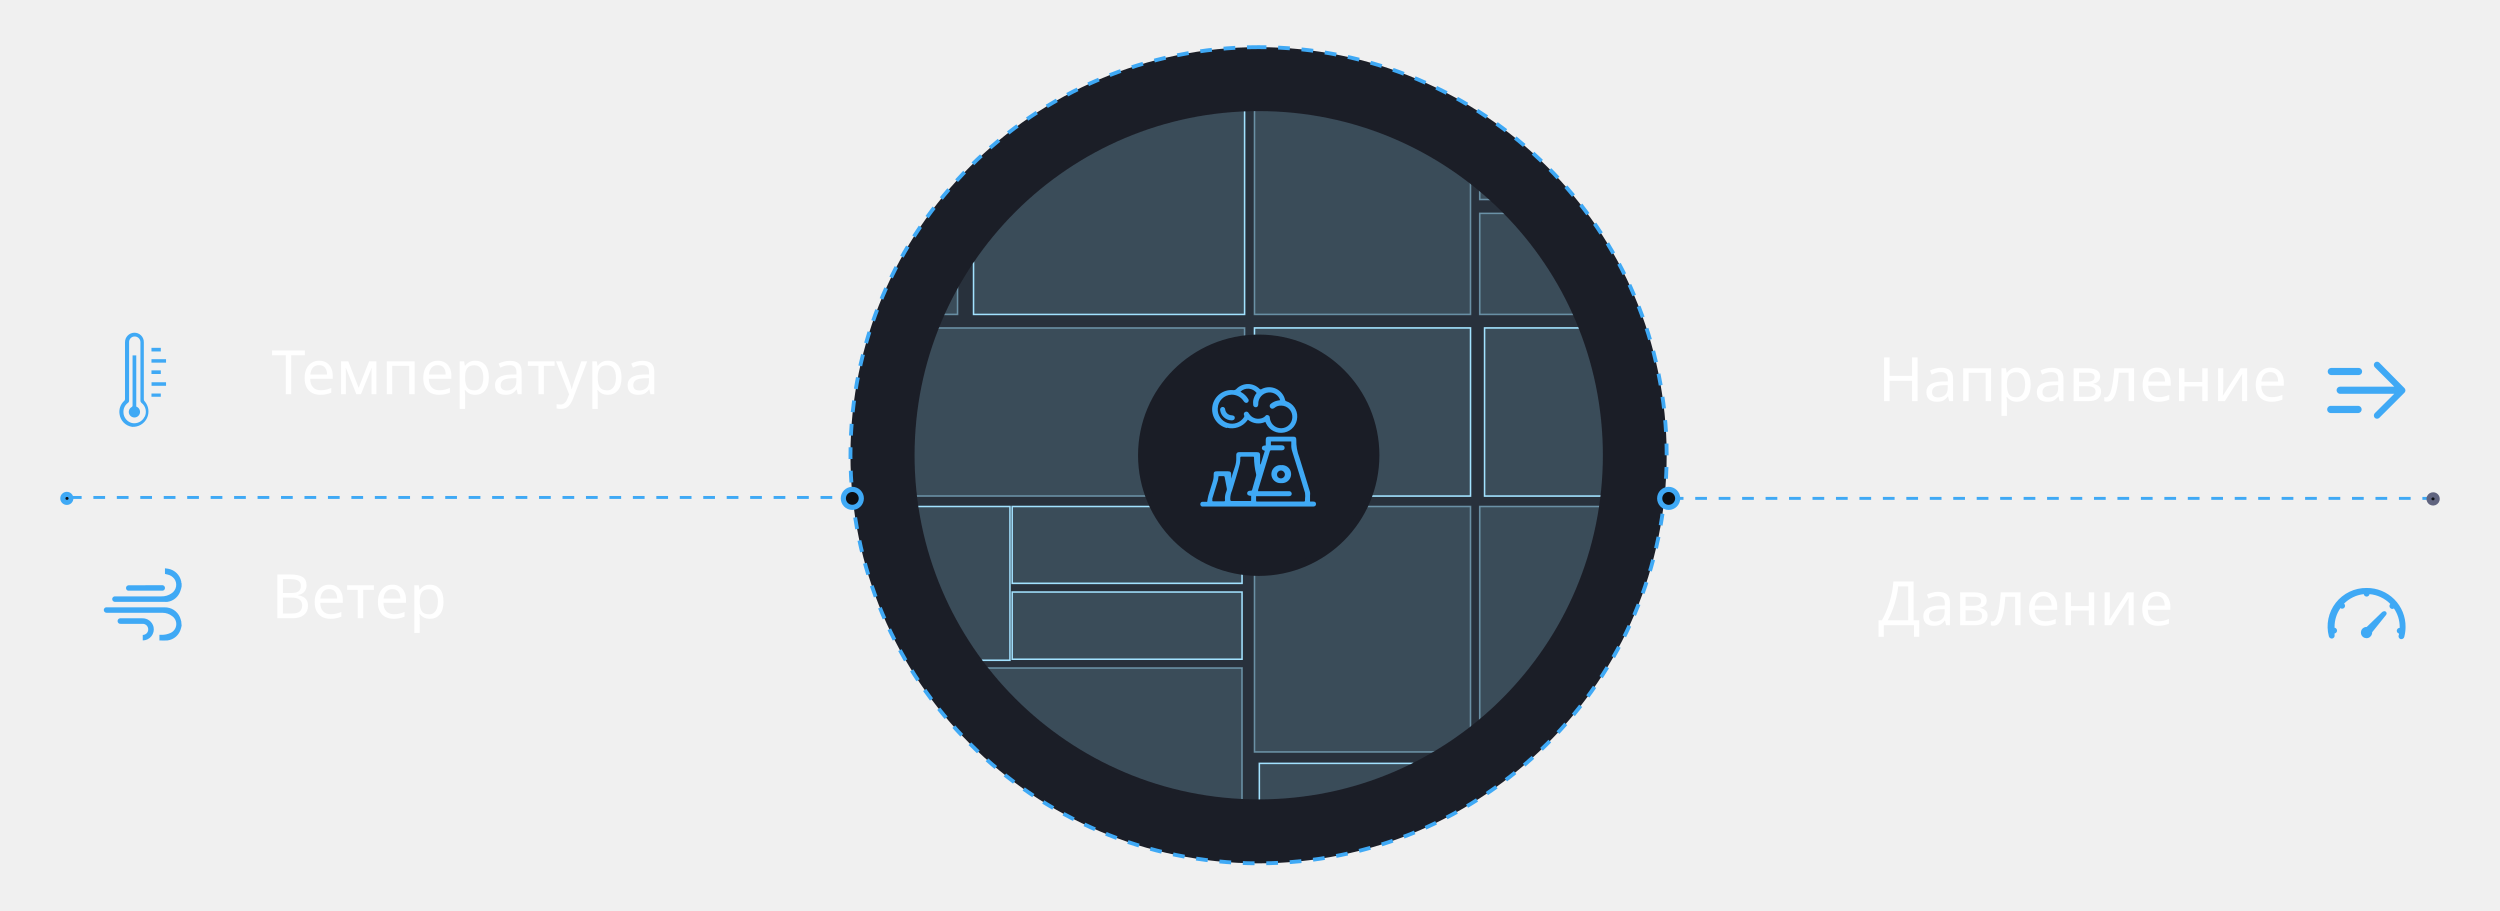
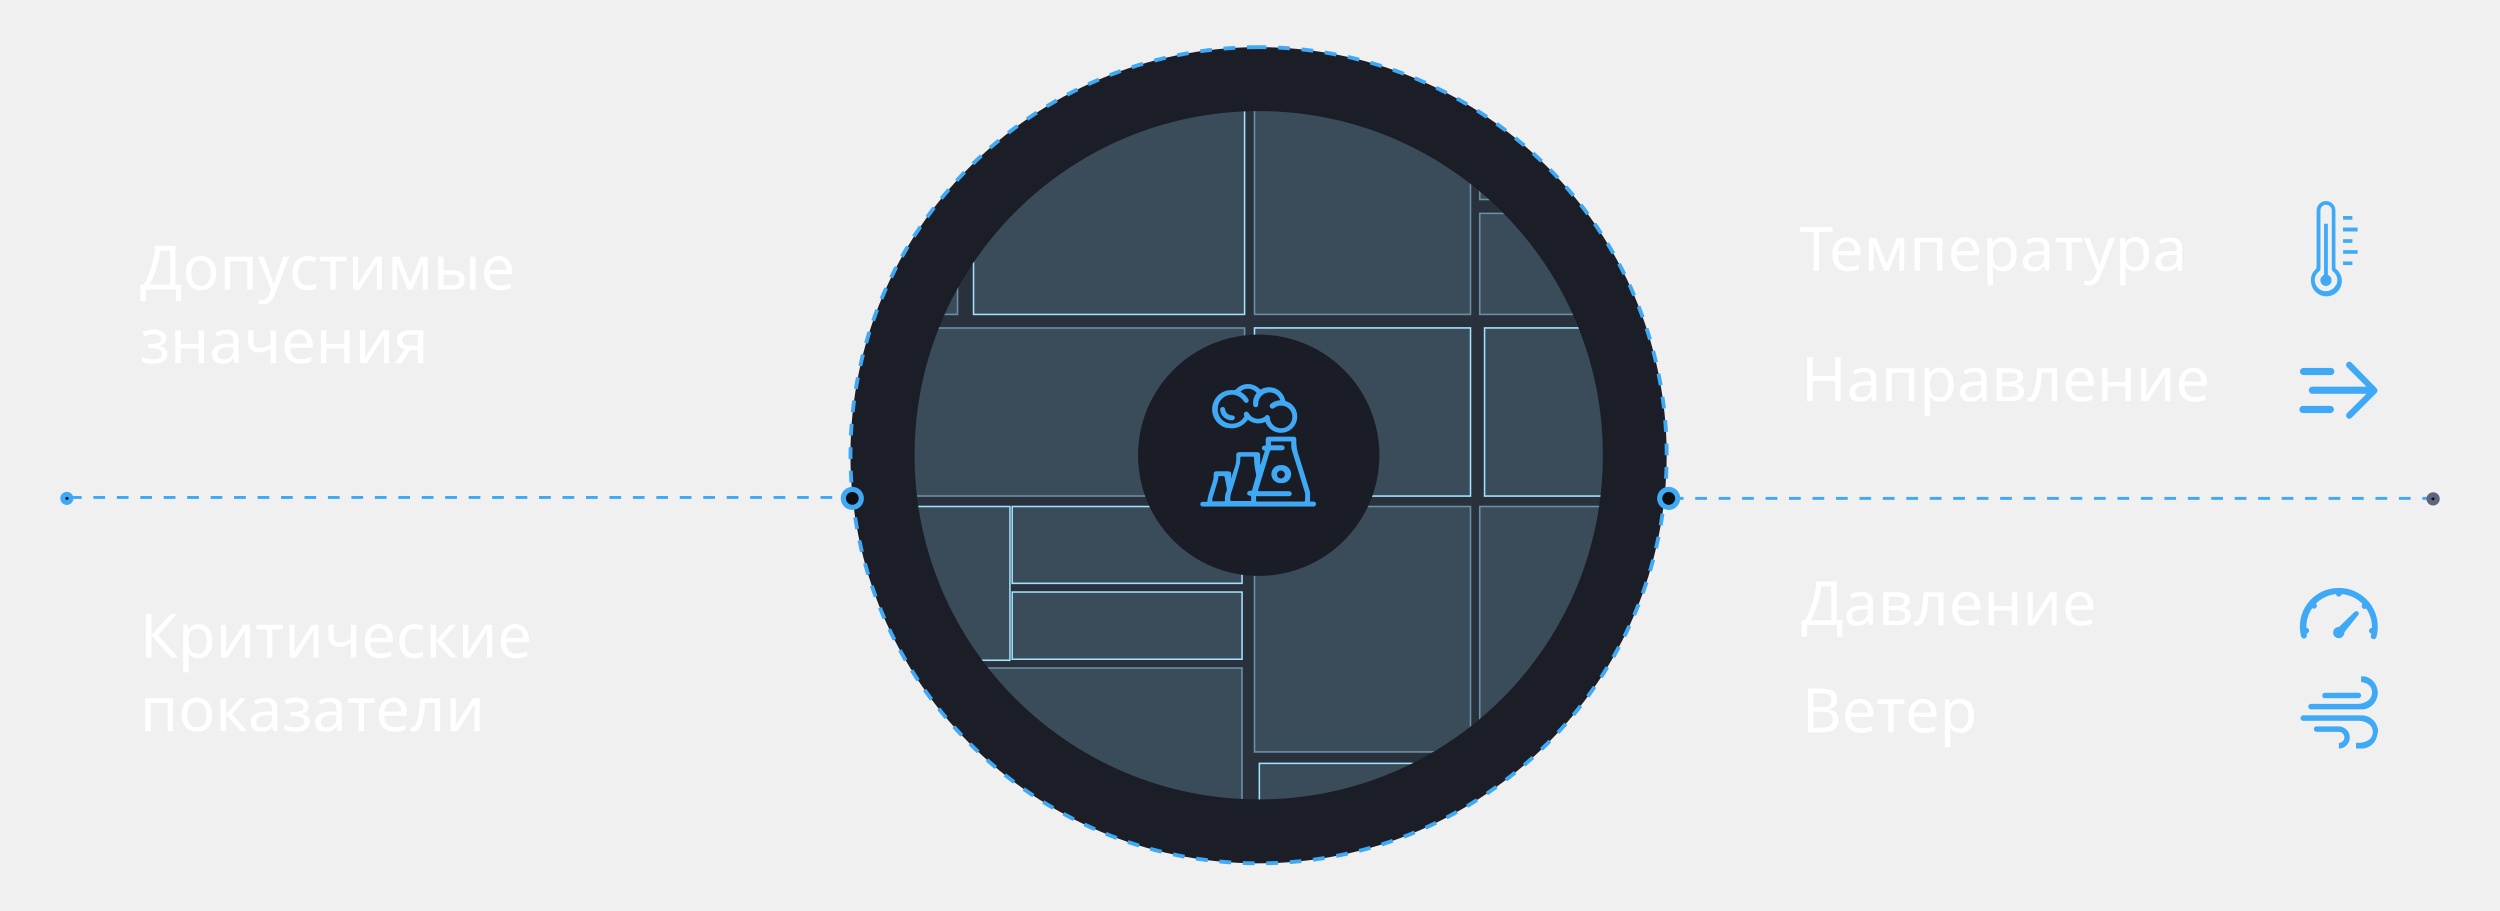
- <svg xmlns="http://www.w3.org/2000/svg" id="ab4a9bb2-f9ed-40dc-87e5-fa2931bc9769" data-name="1" viewBox="0 0 324 118">
+ <svg xmlns="http://www.w3.org/2000/svg" id="a206bde0-ab2b-4fd2-9255-e4a4844af971" data-name="1" viewBox="0 0 324 118">
  <defs>
-     <style>.aa7e896f-d316-4199-ab39-cb4400fabfad,.ae5ef826-c7c1-4eab-94b1-be2be7c545d6,.e3660172-df7c-4337-8b27-75b5f8115e28,.fd7e5484-f471-4645-8767-43e8f49067c5{fill:none;}.aa7e896f-d316-4199-ab39-cb4400fabfad,.b5914720-edcd-4389-a165-bc05bffaa4c6{stroke:#3fa9f5;}.a5d4b95a-ceda-4a51-8565-93a0eeb3093a,.aa7e896f-d316-4199-ab39-cb4400fabfad,.ae5ef826-c7c1-4eab-94b1-be2be7c545d6,.b5914720-edcd-4389-a165-bc05bffaa4c6,.e3660172-df7c-4337-8b27-75b5f8115e28{stroke-miterlimit:10;}.aa7e896f-d316-4199-ab39-cb4400fabfad{stroke-width:0.38px;stroke-dasharray:1.52;}.fe7b59f3-ec0b-4069-bc32-0a15d52260c9{fill:#0d1014;}.af39e932-124a-4d88-a176-36a9f8374d0b,.bc0d6007-fa58-4817-a1b3-1aca43fb4eb7{fill:#3fa9f5;}.bb872085-09de-47a0-b4ed-a2635c247583{fill:#60647f;}.ea9a5ef4-4cdc-48ee-94f1-5c5232ce54db{font-size:7.95px;fill:#fff;font-family:Tahoma;}.bc0d6007-fa58-4817-a1b3-1aca43fb4eb7{fill-rule:evenodd;}.b5914720-edcd-4389-a165-bc05bffaa4c6{fill:#1b1e27;stroke-width:0.5px;stroke-dasharray:1.52;}.acac5bda-ea05-4f3a-800e-abd616b847ae{clip-path:url(#b6e54c4e-25a4-4bc5-a836-f8abaaf7d6c5);}.ba6be806-9522-4c03-abcd-7fab7299b8e0,.be736979-d943-4cf4-806d-8ef824f60aa1,.fa4a08e0-8622-414a-943e-cadc76339ebc{fill:#a2e2ff;}.ba6be806-9522-4c03-abcd-7fab7299b8e0{opacity:0.1;}.ae5ef826-c7c1-4eab-94b1-be2be7c545d6,.e3660172-df7c-4337-8b27-75b5f8115e28{stroke:#a2e2ff;stroke-width:0.2px;}.be736979-d943-4cf4-806d-8ef824f60aa1{opacity:0.15;}.e3660172-df7c-4337-8b27-75b5f8115e28{opacity:0.5;}.fa4a08e0-8622-414a-943e-cadc76339ebc{opacity:0.05;}.a5d4b95a-ceda-4a51-8565-93a0eeb3093a{fill:#1a1d26;stroke:#1a1d26;}</style>
-     <clipPath id="b6e54c4e-25a4-4bc5-a836-f8abaaf7d6c5">
-       <circle class="fd7e5484-f471-4645-8767-43e8f49067c5" cx="163.13" cy="59" r="44.6" />
+     <style>.ad757082-0d4a-4e05-aedc-93611323952c,.b491d2a7-4ffa-4ced-bd3f-8c32914511d0,.fd6081a3-b36f-4350-a1d2-99d6e86fde54,.ff750bd6-04e3-4813-b010-f295426aace3{fill:none;}.a95997eb-2ccb-49e9-b66f-6c14d299db0a,.b491d2a7-4ffa-4ced-bd3f-8c32914511d0{stroke:#3fa9f5;}.a95997eb-2ccb-49e9-b66f-6c14d299db0a,.ad757082-0d4a-4e05-aedc-93611323952c,.aff32dd0-2942-4870-8ed0-b52f08554a19,.b491d2a7-4ffa-4ced-bd3f-8c32914511d0,.fd6081a3-b36f-4350-a1d2-99d6e86fde54{stroke-miterlimit:10;}.b491d2a7-4ffa-4ced-bd3f-8c32914511d0{stroke-width:0.38px;stroke-dasharray:1.52;}.a68fe89a-f03a-4605-a15f-cac46de2eda3{fill:#0d1014;}.a5ff0e1a-0ed5-454f-8b00-f92aa0763aad,.afa410bd-68ae-466b-a18c-a7769e04cb42{fill:#3fa9f5;}.a301c3b4-5db1-4618-8199-8f317f1e9bd6{fill:#60647f;}.ef853096-9a32-4da9-87c1-48f2be5d77d3{font-size:7.95px;fill:#fff;font-family:Tahoma;}.afa410bd-68ae-466b-a18c-a7769e04cb42{fill-rule:evenodd;}.a95997eb-2ccb-49e9-b66f-6c14d299db0a{fill:#1b1e27;stroke-width:0.5px;stroke-dasharray:1.52;}.ba22e5e7-d7ed-41db-b824-5cc2995125b7{clip-path:url(#bd69cf1d-7d87-44cd-b070-7053bcb3c09c);}.ae28d2dd-0f75-41e0-a5a2-c2e3b56d86b5,.ae8c0571-f61a-444e-8392-a01b32ef81c0,.f8d95806-e810-40dc-8b5d-78ed35e95229{fill:#a2e2ff;}.ae8c0571-f61a-444e-8392-a01b32ef81c0{opacity:0.1;}.ad757082-0d4a-4e05-aedc-93611323952c,.fd6081a3-b36f-4350-a1d2-99d6e86fde54{stroke:#a2e2ff;stroke-width:0.2px;}.ae28d2dd-0f75-41e0-a5a2-c2e3b56d86b5{opacity:0.15;}.ad757082-0d4a-4e05-aedc-93611323952c{opacity:0.5;}.f8d95806-e810-40dc-8b5d-78ed35e95229{opacity:0.05;}.aff32dd0-2942-4870-8ed0-b52f08554a19{fill:#1a1d26;stroke:#1a1d26;}</style>
+     <clipPath id="bd69cf1d-7d87-44cd-b070-7053bcb3c09c">
+       <circle class="ff750bd6-04e3-4813-b010-f295426aace3" cx="163.13" cy="59" r="44.6" />
    </clipPath>
  </defs>
-   <line class="aa7e896f-d316-4199-ab39-cb4400fabfad" x1="147.38" y1="64.47" x2="8.52" y2="64.47" />
-   <circle class="fe7b59f3-ec0b-4069-bc32-0a15d52260c9" cx="8.66" cy="64.59" r="0.52" />
-   <path class="af39e932-124a-4d88-a176-36a9f8374d0b" d="M8.66,64.41a.19.19,0,1,1,0,.37.18.18,0,0,1-.18-.19.18.18,0,0,1,.18-.18m0-.67a.85.85,0,0,0-.85.85.85.85,0,1,0,1.7,0,.85.85,0,0,0-.85-.85Z" />
-   <line class="aa7e896f-d316-4199-ab39-cb4400fabfad" x1="315.46" y1="64.59" x2="194.62" y2="64.59" />
-   <circle class="fe7b59f3-ec0b-4069-bc32-0a15d52260c9" cx="315.34" cy="64.66" r="0.52" />
-   <path class="bb872085-09de-47a0-b4ed-a2635c247583" d="M315.34,64.47a.18.18,0,0,1,.18.19.18.18,0,0,1-.18.18.19.19,0,1,1,0-.37m0-.67a.86.86,0,1,0,.85.86.85.85,0,0,0-.85-.86Z" />
-   <text class="ea9a5ef4-4cdc-48ee-94f1-5c5232ce54db" transform="translate(35.18 51.09)">Температура</text>
-   <path class="af39e932-124a-4d88-a176-36a9f8374d0b" d="M18.74,52a.31.31,0,0,1-.1-.24V48h0c0-1.22,0-2.44,0-3.65a1.21,1.21,0,0,0-1.25-1.23,1.23,1.23,0,0,0-1.19,1.25v7.35a.28.28,0,0,1-.1.23,1.91,1.91,0,0,0-.61,1.71,1.93,1.93,0,0,0,1.63,1.66A2,2,0,0,0,18.74,52Zm0,2a1.48,1.48,0,0,1-1.62.83A1.46,1.46,0,0,1,16,53.45a1.42,1.42,0,0,1,.57-1.23.35.35,0,0,0,.16-.33V48.11h0V44.37a.72.72,0,0,1,.78-.76.74.74,0,0,1,.69.77v7.51a.38.38,0,0,0,.16.34A1.46,1.46,0,0,1,18.76,54Z" />
-   <path class="af39e932-124a-4d88-a176-36a9f8374d0b" d="M19.63,45.08v.47h1.21v-.47Z" />
-   <path class="af39e932-124a-4d88-a176-36a9f8374d0b" d="M21.52,46.55H19.63V47h1.89Z" />
-   <path class="af39e932-124a-4d88-a176-36a9f8374d0b" d="M20.84,48H19.63v.47h1.21Z" />
-   <path class="af39e932-124a-4d88-a176-36a9f8374d0b" d="M19.64,50h1.88v-.46H19.64Z" />
-   <path class="af39e932-124a-4d88-a176-36a9f8374d0b" d="M19.63,51.42h1.21V51H19.63Z" />
-   <path class="af39e932-124a-4d88-a176-36a9f8374d0b" d="M17.66,52.69V46.06h-.48v6.46a.24.24,0,0,1-.14.25.71.71,0,0,0-.28.92.73.73,0,0,0,1.38-.43A.74.74,0,0,0,17.66,52.69Z" />
-   <path class="af39e932-124a-4d88-a176-36a9f8374d0b" d="M23.54,81.08a4,4,0,0,1-.16.59A2.05,2.05,0,0,1,21.72,83a9.18,9.18,0,0,1-1.06,0v-.73c.16,0,.31,0,.46,0a2.78,2.78,0,0,0,1-.25,1.26,1.26,0,0,0,.15-2.2,2,2,0,0,0-1.18-.4c-.63,0-1.27,0-1.9,0H13.87a.38.38,0,0,1-.41-.28.35.35,0,0,1,.27-.43l.15,0h7.44a2.12,2.12,0,0,1,2,1.28,4.43,4.43,0,0,1,.18.59s0,.07,0,.1Z" />
-   <path class="af39e932-124a-4d88-a176-36a9f8374d0b" d="M23.54,76a3.83,3.83,0,0,1-.16.58A2.07,2.07,0,0,1,21.72,78a2.12,2.12,0,0,1-.44,0Q18.13,78,15,78h-.15a.37.37,0,0,1-.31-.36.36.36,0,0,1,.31-.35H20.9a2.2,2.2,0,0,0,1.34-.4A1.32,1.32,0,0,0,22.58,75a1.51,1.51,0,0,0-.87-.54l-.33-.08v-.73a3,3,0,0,1,.43.06,2.11,2.11,0,0,1,1.68,1.66c0,.09,0,.17.05.25Z" />
-   <path class="af39e932-124a-4d88-a176-36a9f8374d0b" d="M18.5,83v-.71a.74.74,0,0,0,.54-.25.72.72,0,0,0,.12-.74.7.7,0,0,0-.59-.45H15.65a.36.36,0,0,1-.1-.72h2.89a1.46,1.46,0,0,1,1.46,1.12A1.44,1.44,0,0,1,18.5,83Z" />
-   <path class="af39e932-124a-4d88-a176-36a9f8374d0b" d="M18.86,75.84H21a.36.36,0,0,1,.36.48.33.33,0,0,1-.28.23H16.79a.75.75,0,0,1-.21,0,.36.36,0,0,1-.25-.37.36.36,0,0,1,.34-.33h2.19Z" />
-   <text class="ea9a5ef4-4cdc-48ee-94f1-5c5232ce54db" transform="translate(35.18 80.12)">Ветер</text>
-   <path class="bc0d6007-fa58-4817-a1b3-1aca43fb4eb7" d="M306.72,76.2a5,5,0,0,0-4.9,6.27.39.39,0,0,0,.46.28.38.38,0,0,0,.28-.46,1.29,1.29,0,0,1,0-.19.38.38,0,0,0,0-.75h0s0-.08,0-.11a4.22,4.22,0,0,1,.76-2.43.35.35,0,0,0,.22.08.38.38,0,0,0,.38-.38.37.37,0,0,0-.13-.28A4.27,4.27,0,0,1,306.34,77a.38.38,0,0,0,.75,0,4.29,4.29,0,0,1,2.69,1.27.39.39,0,0,0-.11.27.38.38,0,0,0,.38.38.35.35,0,0,0,.2-.07,4.21,4.21,0,0,1,.75,2.42v.1a.39.39,0,0,0-.38.38.38.38,0,0,0,.29.36c0,.09,0,.17-.05.26a.38.38,0,0,0,.27.46h.09a.38.38,0,0,0,.37-.28,5.13,5.13,0,0,0,.17-1.29A5,5,0,0,0,306.72,76.2Z" />
-   <path class="bc0d6007-fa58-4817-a1b3-1aca43fb4eb7" d="M308.8,79.25l-2.07,2a.75.75,0,0,0-.56.23.73.73,0,1,0,1.26.46l1.8-2.24a.29.29,0,0,0-.43-.4Z" />
-   <text class="ea9a5ef4-4cdc-48ee-94f1-5c5232ce54db" transform="translate(243.41 81.03)">Давление</text>
-   <path class="bc0d6007-fa58-4817-a1b3-1aca43fb4eb7" d="M302.14,48.61h3.53a.45.45,0,0,0,.46-.46.46.46,0,0,0-.46-.47h-3.53a.47.47,0,0,0-.47.47A.46.46,0,0,0,302.14,48.61Z" />
-   <path class="bc0d6007-fa58-4817-a1b3-1aca43fb4eb7" d="M305.67,52.6h-3.53a.47.47,0,1,0,0,.93h3.53a.47.47,0,0,0,0-.93Z" />
-   <path class="bc0d6007-fa58-4817-a1b3-1aca43fb4eb7" d="M311.64,50.32,308.36,47a.41.41,0,0,0-.59,0,.42.42,0,0,0,0,.59l2.52,2.52h-7a.46.46,0,0,0-.47.46.47.47,0,0,0,.47.47h7l-2.52,2.51a.44.44,0,0,0,0,.6.42.42,0,0,0,.59,0l3.28-3.28A.42.42,0,0,0,311.64,50.32Z" />
-   <text class="ea9a5ef4-4cdc-48ee-94f1-5c5232ce54db" transform="translate(243.41 51.99)">Направление</text>
-   <path class="b5914720-edcd-4389-a165-bc05bffaa4c6" d="M163.13,6.11A52.89,52.89,0,1,0,216,59,52.89,52.89,0,0,0,163.13,6.11Z" />
-   <g class="acac5bda-ea05-4f3a-800e-abd616b847ae">
-     <polygon class="ba6be806-9522-4c03-abcd-7fab7299b8e0" points="15.92 85.64 15.92 -12.32 69.53 -78.14 205.74 -78.14 235.41 -20.38 235.41 8.16 290.85 8.16 290.85 32.02 216.13 116.16 82.39 116.16 82.39 85.64 15.92 85.64" />
-     <polygon class="ae5ef826-c7c1-4eab-94b1-be2be7c545d6" points="15.92 85.64 15.92 -12.32 69.53 -78.14 205.74 -78.14 235.41 -20.38 235.41 8.16 290.85 8.16 290.85 32.02 216.13 116.16 82.39 116.16 82.39 85.64 15.92 85.64" />
-     <rect class="be736979-d943-4cf4-806d-8ef824f60aa1" x="75.28" y="-17.84" width="26.22" height="18.36" />
-     <rect class="e3660172-df7c-4337-8b27-75b5f8115e28" x="75.28" y="-17.84" width="26.22" height="18.36" />
-     <rect class="be736979-d943-4cf4-806d-8ef824f60aa1" x="51.75" y="-25.38" width="21.67" height="25.89" />
-     <rect class="e3660172-df7c-4337-8b27-75b5f8115e28" x="51.75" y="-25.38" width="21.67" height="25.89" />
-     <rect class="be736979-d943-4cf4-806d-8ef824f60aa1" x="51.75" y="2.73" width="21.67" height="38.02" />
-     <rect class="e3660172-df7c-4337-8b27-75b5f8115e28" x="51.75" y="2.73" width="21.67" height="38.02" />
-     <rect class="be736979-d943-4cf4-806d-8ef824f60aa1" x="75.28" y="2.73" width="10.83" height="38.02" />
-     <rect class="e3660172-df7c-4337-8b27-75b5f8115e28" x="75.28" y="2.73" width="10.83" height="38.02" />
-     <rect class="be736979-d943-4cf4-806d-8ef824f60aa1" x="88.18" y="2.73" width="22.93" height="38.02" />
-     <rect class="ae5ef826-c7c1-4eab-94b1-be2be7c545d6" x="88.18" y="2.73" width="22.93" height="38.02" />
-     <rect class="be736979-d943-4cf4-806d-8ef824f60aa1" x="20.14" y="2.75" width="29.45" height="38" />
-     <rect class="e3660172-df7c-4337-8b27-75b5f8115e28" x="20.14" y="2.75" width="29.45" height="38" />
-     <rect class="be736979-d943-4cf4-806d-8ef824f60aa1" x="103.52" y="-17.84" width="20.58" height="18.36" />
-     <rect class="e3660172-df7c-4337-8b27-75b5f8115e28" x="103.52" y="-17.84" width="20.58" height="18.36" />
-     <rect class="be736979-d943-4cf4-806d-8ef824f60aa1" x="126.12" y="-17.84" width="35.18" height="18.36" />
-     <rect class="e3660172-df7c-4337-8b27-75b5f8115e28" x="126.12" y="-17.84" width="35.18" height="18.36" />
-     <rect class="be736979-d943-4cf4-806d-8ef824f60aa1" x="162.58" y="-17.84" width="28" height="18.36" />
-     <rect class="e3660172-df7c-4337-8b27-75b5f8115e28" x="162.58" y="-17.84" width="28" height="18.36" />
-     <rect class="be736979-d943-4cf4-806d-8ef824f60aa1" x="191.77" y="-17.84" width="38.33" height="18.36" />
-     <rect class="e3660172-df7c-4337-8b27-75b5f8115e28" x="191.77" y="-17.84" width="38.33" height="18.36" />
-     <polygon class="fa4a08e0-8622-414a-943e-cadc76339ebc" points="262.32 56.22 234.63 88.06 231.51 88.06 231.51 42.5 262.32 42.5 262.32 56.22" />
-     <polygon class="e3660172-df7c-4337-8b27-75b5f8115e28" points="262.32 56.22 234.63 88.06 231.51 88.06 231.51 42.5 262.32 42.5 262.32 56.22" />
-     <rect class="be736979-d943-4cf4-806d-8ef824f60aa1" x="58.84" y="65.64" width="27.28" height="15.54" />
-     <rect class="e3660172-df7c-4337-8b27-75b5f8115e28" x="58.84" y="65.64" width="27.28" height="15.54" />
-     <rect class="be736979-d943-4cf4-806d-8ef824f60aa1" x="88.17" y="42.5" width="22.94" height="21.79" />
-     <rect class="e3660172-df7c-4337-8b27-75b5f8115e28" x="88.17" y="42.5" width="22.94" height="21.79" />
-     <rect class="be736979-d943-4cf4-806d-8ef824f60aa1" x="88.8" y="65.64" width="22.94" height="19.93" />
-     <rect class="ae5ef826-c7c1-4eab-94b1-be2be7c545d6" x="88.8" y="65.64" width="22.94" height="19.93" />
-     <rect class="be736979-d943-4cf4-806d-8ef824f60aa1" x="113.26" y="65.64" width="17.63" height="19.93" />
-     <rect class="ae5ef826-c7c1-4eab-94b1-be2be7c545d6" x="113.26" y="65.64" width="17.63" height="19.93" />
-     <rect class="be736979-d943-4cf4-806d-8ef824f60aa1" x="131.18" y="65.64" width="29.79" height="9.96" />
-     <rect class="ae5ef826-c7c1-4eab-94b1-be2be7c545d6" x="131.18" y="65.64" width="29.79" height="9.96" />
-     <rect class="be736979-d943-4cf4-806d-8ef824f60aa1" x="162.58" y="65.64" width="28" height="31.82" />
-     <rect class="e3660172-df7c-4337-8b27-75b5f8115e28" x="162.58" y="65.64" width="28" height="31.82" />
-     <rect class="be736979-d943-4cf4-806d-8ef824f60aa1" x="163.21" y="98.93" width="50.59" height="12.22" />
-     <rect class="ae5ef826-c7c1-4eab-94b1-be2be7c545d6" x="163.21" y="98.93" width="50.59" height="12.22" />
-     <rect class="be736979-d943-4cf4-806d-8ef824f60aa1" x="191.77" y="65.64" width="38.33" height="31.82" />
-     <rect class="e3660172-df7c-4337-8b27-75b5f8115e28" x="191.77" y="65.64" width="38.33" height="31.82" />
-     <rect class="be736979-d943-4cf4-806d-8ef824f60aa1" x="131.18" y="76.73" width="29.79" height="8.71" />
-     <rect class="ae5ef826-c7c1-4eab-94b1-be2be7c545d6" x="131.18" y="76.73" width="29.79" height="8.71" />
-     <rect class="be736979-d943-4cf4-806d-8ef824f60aa1" x="101.81" y="86.57" width="59.16" height="24.4" />
-     <rect class="e3660172-df7c-4337-8b27-75b5f8115e28" x="101.81" y="86.57" width="59.16" height="24.4" />
-     <rect class="be736979-d943-4cf4-806d-8ef824f60aa1" x="112.63" y="42.5" width="48.67" height="21.79" />
-     <rect class="e3660172-df7c-4337-8b27-75b5f8115e28" x="112.63" y="42.5" width="48.67" height="21.79" />
-     <rect class="be736979-d943-4cf4-806d-8ef824f60aa1" x="162.58" y="42.5" width="28" height="21.79" />
-     <rect class="ae5ef826-c7c1-4eab-94b1-be2be7c545d6" x="162.58" y="42.5" width="28" height="21.79" />
-     <rect class="be736979-d943-4cf4-806d-8ef824f60aa1" x="192.4" y="42.5" width="38.33" height="21.79" />
-     <rect class="ae5ef826-c7c1-4eab-94b1-be2be7c545d6" x="192.4" y="42.5" width="38.33" height="21.79" />
-     <rect class="be736979-d943-4cf4-806d-8ef824f60aa1" x="112.63" y="8.05" width="11.47" height="32.7" />
-     <rect class="e3660172-df7c-4337-8b27-75b5f8115e28" x="112.63" y="8.05" width="11.47" height="32.7" />
-     <rect class="be736979-d943-4cf4-806d-8ef824f60aa1" x="126.17" y="8.05" width="35.13" height="32.7" />
-     <rect class="ae5ef826-c7c1-4eab-94b1-be2be7c545d6" x="126.17" y="8.05" width="35.13" height="32.7" />
-     <rect class="be736979-d943-4cf4-806d-8ef824f60aa1" x="162.58" y="8.05" width="28" height="32.7" />
-     <rect class="e3660172-df7c-4337-8b27-75b5f8115e28" x="162.58" y="8.05" width="28" height="32.7" />
-     <rect class="be736979-d943-4cf4-806d-8ef824f60aa1" x="191.77" y="8.05" width="38.33" height="17.81" />
-     <rect class="e3660172-df7c-4337-8b27-75b5f8115e28" x="191.77" y="8.05" width="38.33" height="17.81" />
-     <rect class="be736979-d943-4cf4-806d-8ef824f60aa1" x="191.77" y="27.65" width="38.33" height="13.1" />
-     <rect class="e3660172-df7c-4337-8b27-75b5f8115e28" x="191.77" y="27.65" width="38.33" height="13.1" />
-     <rect class="be736979-d943-4cf4-806d-8ef824f60aa1" x="231.51" y="27.65" width="30.81" height="13.1" />
-     <rect class="e3660172-df7c-4337-8b27-75b5f8115e28" x="231.51" y="27.65" width="30.81" height="13.1" />
-     <rect class="be736979-d943-4cf4-806d-8ef824f60aa1" x="20.02" y="42.5" width="29.57" height="38.67" />
-     <rect class="e3660172-df7c-4337-8b27-75b5f8115e28" x="20.02" y="42.5" width="29.57" height="38.67" />
-     <polygon class="be736979-d943-4cf4-806d-8ef824f60aa1" points="57.78 81.17 51.75 81.17 51.75 42.5 86.12 42.5 86.12 64.38 57.78 64.38 57.78 81.17" />
-     <polygon class="e3660172-df7c-4337-8b27-75b5f8115e28" points="57.78 81.17 51.75 81.17 51.75 42.5 86.12 42.5 86.12 64.38 57.78 64.38 57.78 81.17" />
-     <polygon class="be736979-d943-4cf4-806d-8ef824f60aa1" points="49.59 -25.38 33.62 -25.38 20.02 -9.52 20.02 1.15 49.59 1.15 49.59 -25.38" />
-     <polygon class="e3660172-df7c-4337-8b27-75b5f8115e28" points="49.59 -25.38 33.62 -25.38 20.02 -9.52 20.02 1.15 49.59 1.15 49.59 -25.38" />
-     <polygon class="be736979-d943-4cf4-806d-8ef824f60aa1" points="286.01 30.71 267.23 51.51 265.11 51.51 265.11 21.54 286.01 21.54 286.01 30.71" />
-     <polygon class="e3660172-df7c-4337-8b27-75b5f8115e28" points="286.01 30.71 267.23 51.51 265.11 51.51 265.11 21.54 286.01 21.54 286.01 30.71" />
+   <line class="b491d2a7-4ffa-4ced-bd3f-8c32914511d0" x1="147.38" y1="64.47" x2="8.52" y2="64.47" />
+   <circle class="a68fe89a-f03a-4605-a15f-cac46de2eda3" cx="8.66" cy="64.59" r="0.52" />
+   <path class="a5ff0e1a-0ed5-454f-8b00-f92aa0763aad" d="M8.66,64.41a.19.19,0,1,1,0,.37.18.18,0,0,1-.18-.19.18.18,0,0,1,.18-.18m0-.67a.85.85,0,0,0-.85.85.85.85,0,1,0,1.7,0,.85.85,0,0,0-.85-.85Z" />
+   <line class="b491d2a7-4ffa-4ced-bd3f-8c32914511d0" x1="315.46" y1="64.59" x2="194.62" y2="64.59" />
+   <circle class="a68fe89a-f03a-4605-a15f-cac46de2eda3" cx="315.34" cy="64.66" r="0.52" />
+   <path class="a301c3b4-5db1-4618-8199-8f317f1e9bd6" d="M315.34,64.47a.18.18,0,0,1,.18.19.18.18,0,0,1-.18.18.19.19,0,1,1,0-.37m0-.67a.86.86,0,1,0,.85.86.85.85,0,0,0-.85-.86Z" />
+   <text class="ef853096-9a32-4da9-87c1-48f2be5d77d3" transform="translate(233.18 35.09)">Температура</text>
+   <path class="a5ff0e1a-0ed5-454f-8b00-f92aa0763aad" d="M302.77,34.88a.26.26,0,0,1-.1-.23V30.94h0V27.28a1.22,1.22,0,1,0-2.44,0v7.35a.31.31,0,0,1-.1.24,1.89,1.89,0,0,0-.62,1.7,2,2,0,1,0,3.26-1.71Zm0,2a1.48,1.48,0,0,1-1.63.83A1.45,1.45,0,0,1,300,36.39a1.4,1.4,0,0,1,.57-1.23.37.37,0,0,0,.16-.33V31.05h0V27.31a.73.73,0,0,1,.78-.77.75.75,0,0,1,.69.78v7.51a.4.4,0,0,0,.16.34A1.46,1.46,0,0,1,302.79,36.93Z" />
+   <path class="a5ff0e1a-0ed5-454f-8b00-f92aa0763aad" d="M303.66,28v.47h1.21V28Z" />
+   <path class="a5ff0e1a-0ed5-454f-8b00-f92aa0763aad" d="M305.55,29.49h-1.89V30h1.89Z" />
+   <path class="a5ff0e1a-0ed5-454f-8b00-f92aa0763aad" d="M304.87,31h-1.21v.47h1.21Z" />
+   <path class="a5ff0e1a-0ed5-454f-8b00-f92aa0763aad" d="M303.67,32.89h1.88v-.47h-1.88Z" />
+   <path class="a5ff0e1a-0ed5-454f-8b00-f92aa0763aad" d="M303.66,34.35h1.21v-.46h-1.21Z" />
+   <path class="a5ff0e1a-0ed5-454f-8b00-f92aa0763aad" d="M301.69,35.62V29h-.49v.19q0,3.13,0,6.27a.23.23,0,0,1-.14.25.73.73,0,0,0,.59,1.32.72.72,0,0,0,.51-.82A.77.77,0,0,0,301.69,35.62Z" />
+   <path class="a5ff0e1a-0ed5-454f-8b00-f92aa0763aad" d="M308.16,95a5.66,5.66,0,0,1-.15.59A2.08,2.08,0,0,1,306.34,97a9.12,9.12,0,0,1-1,0v-.73l.45,0a2.74,2.74,0,0,0,1-.26,1.26,1.26,0,0,0,.16-2.2,2.14,2.14,0,0,0-1.19-.39h-7.19a.37.37,0,0,1-.41-.27.36.36,0,0,1,.27-.44h7.59a2.09,2.09,0,0,1,2,1.28,3.68,3.68,0,0,1,.18.59s0,.06,0,.1Z" />
+   <path class="a5ff0e1a-0ed5-454f-8b00-f92aa0763aad" d="M308.16,90a5.47,5.47,0,0,1-.15.58,2.13,2.13,0,0,1-1.67,1.35,3.15,3.15,0,0,1-.44,0h-6.44a.36.36,0,0,1-.31-.35.37.37,0,0,1,.31-.36h6.06a2.2,2.2,0,0,0,1.34-.4A1.33,1.33,0,0,0,307.2,89a1.51,1.51,0,0,0-.87-.54l-.33-.08v-.73c.15,0,.29,0,.43,0a2.14,2.14,0,0,1,1.68,1.67c0,.08,0,.17.05.25Z" />
+   <path class="a5ff0e1a-0ed5-454f-8b00-f92aa0763aad" d="M303.12,97v-.71a.74.74,0,0,0,.54-.26.7.7,0,0,0,.12-.73.68.68,0,0,0-.59-.45h-2.92a.36.36,0,0,1-.39-.41.34.34,0,0,1,.29-.3h2.89a1.44,1.44,0,1,1,.06,2.88Z" />
+   <path class="a5ff0e1a-0ed5-454f-8b00-f92aa0763aad" d="M303.48,89.78h2.13a.35.35,0,0,1,.36.48.32.32,0,0,1-.28.23h-4.28a.75.75,0,0,1-.21,0,.35.35,0,0,1-.24-.37.35.35,0,0,1,.33-.33,2.81,2.81,0,0,1,.29,0Z" />
+   <text class="ef853096-9a32-4da9-87c1-48f2be5d77d3" transform="translate(233.54 94.91)">Ветер</text>
+   <path class="afa410bd-68ae-466b-a18c-a7769e04cb42" d="M303.12,76.2a5,5,0,0,0-4.9,6.27.39.39,0,0,0,.46.28.38.38,0,0,0,.28-.46,1.29,1.29,0,0,1,0-.19.38.38,0,0,0-.05-.75h0a.45.45,0,0,1,0-.11,4.22,4.22,0,0,1,.76-2.43.35.35,0,0,0,.22.08.38.38,0,0,0,.38-.38.37.37,0,0,0-.13-.28A4.27,4.27,0,0,1,302.74,77a.38.38,0,0,0,.75,0,4.29,4.29,0,0,1,2.69,1.27.39.39,0,0,0-.11.27.38.38,0,0,0,.38.38.35.35,0,0,0,.2-.07,4.21,4.21,0,0,1,.75,2.42v.1a.39.39,0,0,0-.38.38.38.38,0,0,0,.29.36c0,.09,0,.17-.05.26a.38.38,0,0,0,.27.46h.09a.38.38,0,0,0,.37-.28,5.13,5.13,0,0,0,.17-1.29A5,5,0,0,0,303.12,76.2Z" />
+   <path class="afa410bd-68ae-466b-a18c-a7769e04cb42" d="M305.2,79.25l-2.07,2a.75.75,0,0,0-.56.23.73.73,0,1,0,1.26.46l1.8-2.24a.29.29,0,0,0-.43-.4Z" />
+   <text class="ef853096-9a32-4da9-87c1-48f2be5d77d3" transform="translate(233.44 81.03)">Давление</text>
+   <path class="afa410bd-68ae-466b-a18c-a7769e04cb42" d="M298.54,48.61h3.53a.45.45,0,0,0,.46-.46.46.46,0,0,0-.46-.47h-3.53a.47.47,0,0,0-.47.47A.46.46,0,0,0,298.54,48.61Z" />
+   <path class="afa410bd-68ae-466b-a18c-a7769e04cb42" d="M302.07,52.6h-3.53a.47.47,0,1,0,0,.93h3.53a.47.47,0,0,0,0-.93Z" />
+   <path class="afa410bd-68ae-466b-a18c-a7769e04cb42" d="M308,50.32,304.76,47a.41.41,0,0,0-.59,0,.42.42,0,0,0,0,.59l2.52,2.52h-7a.46.46,0,0,0-.47.46.47.47,0,0,0,.47.47h7l-2.52,2.51a.44.44,0,0,0,0,.6.42.42,0,0,0,.59,0L308,50.91A.42.42,0,0,0,308,50.32Z" />
+   <text class="ef853096-9a32-4da9-87c1-48f2be5d77d3" transform="translate(233.44 51.99)">Направление</text>
+   <path class="a95997eb-2ccb-49e9-b66f-6c14d299db0a" d="M163.13,6.11A52.89,52.89,0,1,0,216,59,52.89,52.89,0,0,0,163.13,6.11Z" />
+   <g class="ba22e5e7-d7ed-41db-b824-5cc2995125b7">
+     <polygon class="ae8c0571-f61a-444e-8392-a01b32ef81c0" points="15.92 85.64 15.92 -12.32 69.53 -78.14 205.74 -78.14 235.41 -20.38 235.41 8.16 290.85 8.16 290.85 32.02 216.13 116.16 82.39 116.16 82.39 85.64 15.92 85.64" />
+     <polygon class="fd6081a3-b36f-4350-a1d2-99d6e86fde54" points="15.92 85.64 15.92 -12.32 69.53 -78.14 205.74 -78.14 235.41 -20.38 235.41 8.16 290.85 8.16 290.85 32.02 216.13 116.16 82.39 116.16 82.39 85.64 15.92 85.64" />
+     <rect class="ae28d2dd-0f75-41e0-a5a2-c2e3b56d86b5" x="75.28" y="-17.84" width="26.22" height="18.36" />
+     <rect class="ad757082-0d4a-4e05-aedc-93611323952c" x="75.28" y="-17.84" width="26.22" height="18.36" />
+     <rect class="ae28d2dd-0f75-41e0-a5a2-c2e3b56d86b5" x="51.75" y="-25.38" width="21.67" height="25.89" />
+     <rect class="ad757082-0d4a-4e05-aedc-93611323952c" x="51.75" y="-25.38" width="21.67" height="25.89" />
+     <rect class="ae28d2dd-0f75-41e0-a5a2-c2e3b56d86b5" x="51.75" y="2.73" width="21.67" height="38.02" />
+     <rect class="ad757082-0d4a-4e05-aedc-93611323952c" x="51.75" y="2.73" width="21.67" height="38.02" />
+     <rect class="ae28d2dd-0f75-41e0-a5a2-c2e3b56d86b5" x="75.28" y="2.73" width="10.83" height="38.02" />
+     <rect class="ad757082-0d4a-4e05-aedc-93611323952c" x="75.28" y="2.73" width="10.83" height="38.02" />
+     <rect class="ae28d2dd-0f75-41e0-a5a2-c2e3b56d86b5" x="88.18" y="2.73" width="22.93" height="38.02" />
+     <rect class="fd6081a3-b36f-4350-a1d2-99d6e86fde54" x="88.18" y="2.73" width="22.93" height="38.02" />
+     <rect class="ae28d2dd-0f75-41e0-a5a2-c2e3b56d86b5" x="20.14" y="2.75" width="29.45" height="38" />
+     <rect class="ad757082-0d4a-4e05-aedc-93611323952c" x="20.14" y="2.75" width="29.45" height="38" />
+     <rect class="ae28d2dd-0f75-41e0-a5a2-c2e3b56d86b5" x="103.52" y="-17.84" width="20.58" height="18.36" />
+     <rect class="ad757082-0d4a-4e05-aedc-93611323952c" x="103.52" y="-17.84" width="20.58" height="18.36" />
+     <rect class="ae28d2dd-0f75-41e0-a5a2-c2e3b56d86b5" x="126.12" y="-17.84" width="35.18" height="18.36" />
+     <rect class="ad757082-0d4a-4e05-aedc-93611323952c" x="126.12" y="-17.84" width="35.18" height="18.36" />
+     <rect class="ae28d2dd-0f75-41e0-a5a2-c2e3b56d86b5" x="162.58" y="-17.84" width="28" height="18.36" />
+     <rect class="ad757082-0d4a-4e05-aedc-93611323952c" x="162.58" y="-17.84" width="28" height="18.36" />
+     <rect class="ae28d2dd-0f75-41e0-a5a2-c2e3b56d86b5" x="191.77" y="-17.84" width="38.33" height="18.36" />
+     <rect class="ad757082-0d4a-4e05-aedc-93611323952c" x="191.77" y="-17.84" width="38.33" height="18.36" />
+     <polygon class="f8d95806-e810-40dc-8b5d-78ed35e95229" points="262.32 56.22 234.63 88.06 231.51 88.06 231.51 42.5 262.32 42.5 262.32 56.22" />
+     <polygon class="ad757082-0d4a-4e05-aedc-93611323952c" points="262.32 56.22 234.63 88.06 231.51 88.06 231.51 42.5 262.32 42.5 262.32 56.22" />
+     <rect class="ae28d2dd-0f75-41e0-a5a2-c2e3b56d86b5" x="58.84" y="65.64" width="27.28" height="15.54" />
+     <rect class="ad757082-0d4a-4e05-aedc-93611323952c" x="58.84" y="65.64" width="27.28" height="15.54" />
+     <rect class="ae28d2dd-0f75-41e0-a5a2-c2e3b56d86b5" x="88.17" y="42.5" width="22.94" height="21.79" />
+     <rect class="ad757082-0d4a-4e05-aedc-93611323952c" x="88.17" y="42.5" width="22.94" height="21.79" />
+     <rect class="ae28d2dd-0f75-41e0-a5a2-c2e3b56d86b5" x="88.8" y="65.64" width="22.94" height="19.93" />
+     <rect class="fd6081a3-b36f-4350-a1d2-99d6e86fde54" x="88.8" y="65.64" width="22.94" height="19.93" />
+     <rect class="ae28d2dd-0f75-41e0-a5a2-c2e3b56d86b5" x="113.26" y="65.64" width="17.63" height="19.93" />
+     <rect class="fd6081a3-b36f-4350-a1d2-99d6e86fde54" x="113.26" y="65.64" width="17.63" height="19.93" />
+     <rect class="ae28d2dd-0f75-41e0-a5a2-c2e3b56d86b5" x="131.18" y="65.64" width="29.79" height="9.96" />
+     <rect class="fd6081a3-b36f-4350-a1d2-99d6e86fde54" x="131.18" y="65.64" width="29.79" height="9.96" />
+     <rect class="ae28d2dd-0f75-41e0-a5a2-c2e3b56d86b5" x="162.58" y="65.64" width="28" height="31.82" />
+     <rect class="ad757082-0d4a-4e05-aedc-93611323952c" x="162.58" y="65.64" width="28" height="31.82" />
+     <rect class="ae28d2dd-0f75-41e0-a5a2-c2e3b56d86b5" x="163.21" y="98.93" width="50.59" height="12.22" />
+     <rect class="fd6081a3-b36f-4350-a1d2-99d6e86fde54" x="163.21" y="98.93" width="50.59" height="12.22" />
+     <rect class="ae28d2dd-0f75-41e0-a5a2-c2e3b56d86b5" x="191.77" y="65.64" width="38.33" height="31.82" />
+     <rect class="ad757082-0d4a-4e05-aedc-93611323952c" x="191.77" y="65.64" width="38.33" height="31.82" />
+     <rect class="ae28d2dd-0f75-41e0-a5a2-c2e3b56d86b5" x="131.18" y="76.73" width="29.79" height="8.71" />
+     <rect class="fd6081a3-b36f-4350-a1d2-99d6e86fde54" x="131.18" y="76.73" width="29.79" height="8.71" />
+     <rect class="ae28d2dd-0f75-41e0-a5a2-c2e3b56d86b5" x="101.81" y="86.57" width="59.16" height="24.4" />
+     <rect class="ad757082-0d4a-4e05-aedc-93611323952c" x="101.81" y="86.57" width="59.16" height="24.4" />
+     <rect class="ae28d2dd-0f75-41e0-a5a2-c2e3b56d86b5" x="112.63" y="42.5" width="48.67" height="21.79" />
+     <rect class="ad757082-0d4a-4e05-aedc-93611323952c" x="112.63" y="42.5" width="48.67" height="21.79" />
+     <rect class="ae28d2dd-0f75-41e0-a5a2-c2e3b56d86b5" x="162.58" y="42.5" width="28" height="21.79" />
+     <rect class="fd6081a3-b36f-4350-a1d2-99d6e86fde54" x="162.58" y="42.5" width="28" height="21.79" />
+     <rect class="ae28d2dd-0f75-41e0-a5a2-c2e3b56d86b5" x="192.4" y="42.5" width="38.33" height="21.79" />
+     <rect class="fd6081a3-b36f-4350-a1d2-99d6e86fde54" x="192.4" y="42.5" width="38.33" height="21.79" />
+     <rect class="ae28d2dd-0f75-41e0-a5a2-c2e3b56d86b5" x="112.63" y="8.05" width="11.47" height="32.7" />
+     <rect class="ad757082-0d4a-4e05-aedc-93611323952c" x="112.63" y="8.05" width="11.47" height="32.7" />
+     <rect class="ae28d2dd-0f75-41e0-a5a2-c2e3b56d86b5" x="126.17" y="8.05" width="35.13" height="32.7" />
+     <rect class="fd6081a3-b36f-4350-a1d2-99d6e86fde54" x="126.17" y="8.05" width="35.13" height="32.7" />
+     <rect class="ae28d2dd-0f75-41e0-a5a2-c2e3b56d86b5" x="162.58" y="8.05" width="28" height="32.7" />
+     <rect class="ad757082-0d4a-4e05-aedc-93611323952c" x="162.58" y="8.05" width="28" height="32.7" />
+     <rect class="ae28d2dd-0f75-41e0-a5a2-c2e3b56d86b5" x="191.77" y="8.05" width="38.33" height="17.81" />
+     <rect class="ad757082-0d4a-4e05-aedc-93611323952c" x="191.77" y="8.05" width="38.33" height="17.81" />
+     <rect class="ae28d2dd-0f75-41e0-a5a2-c2e3b56d86b5" x="191.77" y="27.65" width="38.33" height="13.1" />
+     <rect class="ad757082-0d4a-4e05-aedc-93611323952c" x="191.77" y="27.65" width="38.33" height="13.1" />
+     <rect class="ae28d2dd-0f75-41e0-a5a2-c2e3b56d86b5" x="231.51" y="27.65" width="30.81" height="13.1" />
+     <rect class="ad757082-0d4a-4e05-aedc-93611323952c" x="231.51" y="27.65" width="30.81" height="13.1" />
+     <rect class="ae28d2dd-0f75-41e0-a5a2-c2e3b56d86b5" x="20.02" y="42.5" width="29.57" height="38.67" />
+     <rect class="ad757082-0d4a-4e05-aedc-93611323952c" x="20.02" y="42.5" width="29.57" height="38.67" />
+     <polygon class="ae28d2dd-0f75-41e0-a5a2-c2e3b56d86b5" points="57.78 81.17 51.75 81.17 51.75 42.5 86.12 42.5 86.12 64.38 57.78 64.38 57.78 81.17" />
+     <polygon class="ad757082-0d4a-4e05-aedc-93611323952c" points="57.78 81.17 51.75 81.17 51.75 42.5 86.12 42.5 86.12 64.38 57.78 64.38 57.78 81.17" />
+     <polygon class="ae28d2dd-0f75-41e0-a5a2-c2e3b56d86b5" points="49.59 -25.38 33.62 -25.38 20.02 -9.52 20.02 1.15 49.59 1.15 49.59 -25.38" />
+     <polygon class="ad757082-0d4a-4e05-aedc-93611323952c" points="49.59 -25.38 33.62 -25.38 20.02 -9.52 20.02 1.15 49.59 1.15 49.59 -25.38" />
+     <polygon class="ae28d2dd-0f75-41e0-a5a2-c2e3b56d86b5" points="286.01 30.71 267.23 51.51 265.11 51.51 265.11 21.54 286.01 21.54 286.01 30.71" />
+     <polygon class="ad757082-0d4a-4e05-aedc-93611323952c" points="286.01 30.71 267.23 51.51 265.11 51.51 265.11 21.54 286.01 21.54 286.01 30.71" />
  </g>
-   <circle class="fe7b59f3-ec0b-4069-bc32-0a15d52260c9" cx="110.46" cy="64.59" r="1.17" />
-   <path class="af39e932-124a-4d88-a176-36a9f8374d0b" d="M110.46,63.76a.83.83,0,0,1,.83.83.83.83,0,1,1-1.66,0,.83.83,0,0,1,.83-.83m0-.67a1.5,1.5,0,1,0,1.5,1.5,1.5,1.5,0,0,0-1.5-1.5Z" />
-   <circle class="fe7b59f3-ec0b-4069-bc32-0a15d52260c9" cx="216.26" cy="64.59" r="1.17" />
-   <path class="af39e932-124a-4d88-a176-36a9f8374d0b" d="M216.26,63.76a.84.84,0,0,1,.84.83.85.85,0,0,1-.84.84.84.84,0,0,1-.83-.84.83.83,0,0,1,.83-.83m0-.67a1.5,1.5,0,1,0,1.5,1.5,1.5,1.5,0,0,0-1.5-1.5Z" />
-   <circle class="a5d4b95a-ceda-4a51-8565-93a0eeb3093a" cx="163.13" cy="59" r="15.14" />
-   <path class="af39e932-124a-4d88-a176-36a9f8374d0b" d="M170.19,65c-.13,0-.27,0-.41,0,0-.28,0-.52,0-.77a1.72,1.72,0,0,0,0-.46c-.46-1.5-.91-3-1.38-4.48A5.91,5.91,0,0,1,168,57c0-.31-.1-.41-.4-.41h-3.12c-.33,0-.44.1-.44.43v.71c-.38,0-.48.12-.5.31s.06.28.38.39c-.18.59-.36,1.19-.55,1.78a.15.15,0,0,1-.06-.1l0-1.08c0-.32-.1-.43-.42-.43h-2.3a.33.33,0,0,0-.37.37c0,.1,0,.21,0,.31a3.32,3.32,0,0,1-.17,1.21c-.18.51-.33,1-.49,1.55h0a.66.66,0,0,1,0-.14v-.41c0-.31-.1-.41-.41-.41H157.7c-.31,0-.42.1-.41.42a2.74,2.74,0,0,1-.13.94c-.19.58-.37,1.17-.55,1.76-.06.23-.1.47-.14.71s0,.12-.13.12a4.34,4.34,0,0,0-.51,0,.29.29,0,0,0-.27.29.31.31,0,0,0,.23.33l.19,0h14.21c.23,0,.37-.13.37-.33S170.43,65,170.19,65ZM159,63.46a1.35,1.35,0,0,1-.11.34,2.2,2.2,0,0,0-.13,1c0,.13,0,.18-.16.17s-.45,0-.67,0h-.69c-.09,0-.14,0-.12-.13a2,2,0,0,1,0-.24c.23-.76.47-1.51.7-2.27a2,2,0,0,0,.08-.48c0-.09,0-.14.14-.14h.56a.14.14,0,0,1,.11.09c.09.46.18.92.26,1.38A.93.93,0,0,1,159,63.46Zm3.28,0a.16.16,0,0,1-.18.13c-.32,0-.46.12-.47.33s.14.32.46.34l.06,0v.57c0,.12-.09.1-.16.1h-2.24c-.31,0-.29,0-.31-.3a2.74,2.74,0,0,1,.24-1.07c.34-1.15.71-2.28,1-3.43a2.69,2.69,0,0,0,.06-.75c0-.15,0-.2.19-.2h1.43c.08,0,.16,0,.16.11a9.09,9.09,0,0,0,.27,2.14.59.59,0,0,1,0,.23ZM168.85,65H163c-.21,0-.21,0-.21-.2v-.49H167c.21,0,.34-.07.39-.22a.33.33,0,0,0-.34-.43h-4l0-.16q.76-2.48,1.52-5a.17.17,0,0,1,.2-.14h1.34c.24,0,.39-.12.38-.33s-.14-.32-.39-.32h-1.39v-.5h2.64c0,.14,0,.28,0,.41a2.4,2.4,0,0,0,.12.88c.56,1.79,1.12,3.58,1.66,5.38a3.2,3.2,0,0,1,0,.82C169.13,65,169.15,65,168.85,65Z" />
-   <path class="af39e932-124a-4d88-a176-36a9f8374d0b" d="M159,55.43a2.51,2.51,0,0,0,2.62-.9l.1-.14a2.16,2.16,0,0,0,2.27.29l.1.21a2.13,2.13,0,0,0,2.37,1.16,2.09,2.09,0,0,0,1.66-2A2.06,2.06,0,0,0,166.71,52a.23.23,0,0,1-.17-.2,2.12,2.12,0,0,0-3-1.4.21.21,0,0,1-.3,0,2.1,2.1,0,0,0-3,0,.47.47,0,0,1-.41.16,2.5,2.5,0,0,0-.82,4.92Zm.65-4.28a1.83,1.83,0,0,1,1.53.84.47.47,0,0,0,.22.2.29.29,0,0,0,.36-.1.3.3,0,0,0,0-.39,2.42,2.42,0,0,0-.88-.86l-.12-.08a1.41,1.41,0,0,1,2.1.17,2.18,2.18,0,0,0-.45,1,2.58,2.58,0,0,0,0,.48.33.33,0,0,0,.35.37c.19,0,.31-.16.31-.39a1.47,1.47,0,0,1,1.37-1.53,1.44,1.44,0,0,1,1.47,1l-.34.06a2,2,0,0,0-.86.4.35.35,0,0,0-.06.54c.14.16.34.14.52,0a1.23,1.23,0,0,1,.92-.29,1.44,1.44,0,0,1,1.39,1.32,1.46,1.46,0,0,1-2.8.71,1.51,1.51,0,0,1-.11-.43c0-.21-.09-.32-.26-.37s-.23,0-.39.18a1.16,1.16,0,0,1-.56.26,1.39,1.39,0,0,1-1.47-.61,1.3,1.3,0,0,0-.1-.15.32.32,0,0,0-.42-.09.3.3,0,0,0-.14.41.23.23,0,0,1,0,.25,1.85,1.85,0,0,1-3.41-1.12A1.84,1.84,0,0,1,159.61,51.15Z" />
-   <path class="af39e932-124a-4d88-a176-36a9f8374d0b" d="M166.05,60.28a1.17,1.17,0,1,0,0,2.33,1.17,1.17,0,1,0,0-2.33ZM166,62a.5.5,0,0,1-.5-.52.51.51,0,1,1,.5.52Z" />
-   <path class="af39e932-124a-4d88-a176-36a9f8374d0b" d="M159.6,54.48c.27,0,.42-.11.43-.32s-.13-.33-.42-.34a.87.87,0,0,1-.83-.77.33.33,0,0,0-.37-.31.35.35,0,0,0-.28.4A1.52,1.52,0,0,0,159.6,54.48Z" />
+   <circle class="a68fe89a-f03a-4605-a15f-cac46de2eda3" cx="110.46" cy="64.59" r="1.17" />
+   <path class="a5ff0e1a-0ed5-454f-8b00-f92aa0763aad" d="M110.46,63.76a.83.83,0,0,1,.83.83.83.83,0,1,1-1.66,0,.83.83,0,0,1,.83-.83m0-.67a1.5,1.5,0,1,0,1.5,1.5,1.5,1.5,0,0,0-1.5-1.5Z" />
+   <circle class="a68fe89a-f03a-4605-a15f-cac46de2eda3" cx="216.26" cy="64.59" r="1.17" />
+   <path class="a5ff0e1a-0ed5-454f-8b00-f92aa0763aad" d="M216.26,63.76a.84.84,0,0,1,.84.83.85.85,0,0,1-.84.84.84.84,0,0,1-.83-.84.83.83,0,0,1,.83-.83m0-.67a1.5,1.5,0,1,0,1.5,1.5,1.5,1.5,0,0,0-1.5-1.5Z" />
+   <circle class="aff32dd0-2942-4870-8ed0-b52f08554a19" cx="163.13" cy="59" r="15.14" />
+   <path class="a5ff0e1a-0ed5-454f-8b00-f92aa0763aad" d="M170.19,65c-.13,0-.27,0-.41,0,0-.28,0-.52,0-.77a1.72,1.72,0,0,0,0-.46c-.46-1.5-.91-3-1.38-4.48A5.91,5.91,0,0,1,168,57c0-.31-.1-.41-.4-.41h-3.12c-.33,0-.44.1-.44.43v.71c-.38,0-.48.12-.5.31s.06.28.38.39c-.18.59-.36,1.19-.55,1.78a.15.15,0,0,1-.06-.1l0-1.08c0-.32-.1-.43-.42-.43h-2.3a.33.33,0,0,0-.37.37c0,.1,0,.21,0,.31a3.32,3.32,0,0,1-.17,1.21c-.18.51-.33,1-.49,1.55h0a.66.66,0,0,1,0-.14v-.41c0-.31-.1-.41-.41-.41H157.7c-.31,0-.42.1-.41.42a2.74,2.74,0,0,1-.13.94c-.19.58-.37,1.17-.55,1.76-.06.23-.1.47-.14.71s0,.12-.13.12a4.34,4.34,0,0,0-.51,0,.29.29,0,0,0-.27.29.31.31,0,0,0,.23.33l.19,0h14.21c.23,0,.37-.13.37-.33S170.43,65,170.19,65ZM159,63.46a1.35,1.35,0,0,1-.11.34,2.2,2.2,0,0,0-.13,1c0,.13,0,.18-.16.17s-.45,0-.67,0h-.69c-.09,0-.14,0-.12-.13a2,2,0,0,1,0-.24c.23-.76.47-1.51.7-2.27a2,2,0,0,0,.08-.48c0-.09,0-.14.14-.14h.56a.14.14,0,0,1,.11.09c.09.46.18.92.26,1.38A.93.93,0,0,1,159,63.46Zm3.28,0a.16.16,0,0,1-.18.13c-.32,0-.46.12-.47.33s.14.32.46.34l.06,0v.57c0,.12-.09.1-.16.1h-2.24c-.31,0-.29,0-.31-.3a2.74,2.74,0,0,1,.24-1.07c.34-1.15.71-2.28,1-3.43a2.69,2.69,0,0,0,.06-.75c0-.15,0-.2.19-.2h1.43c.08,0,.16,0,.16.11a9.09,9.09,0,0,0,.27,2.14.59.59,0,0,1,0,.23ZM168.85,65H163c-.21,0-.21,0-.21-.2v-.49H167c.21,0,.34-.07.39-.22a.33.33,0,0,0-.34-.43h-4l0-.16q.76-2.48,1.52-5a.17.17,0,0,1,.2-.14h1.34c.24,0,.39-.12.38-.33s-.14-.32-.39-.32h-1.39v-.5h2.64c0,.14,0,.28,0,.41a2.4,2.4,0,0,0,.12.88c.56,1.79,1.12,3.58,1.66,5.38a3.2,3.2,0,0,1,0,.82C169.13,65,169.15,65,168.85,65Z" />
+   <path class="a5ff0e1a-0ed5-454f-8b00-f92aa0763aad" d="M159,55.43a2.51,2.51,0,0,0,2.62-.9l.1-.14a2.16,2.16,0,0,0,2.27.29l.1.21a2.13,2.13,0,0,0,2.37,1.16,2.09,2.09,0,0,0,1.66-2A2.06,2.06,0,0,0,166.71,52a.23.23,0,0,1-.17-.2,2.12,2.12,0,0,0-3-1.4.21.21,0,0,1-.3,0,2.1,2.1,0,0,0-3,0,.47.47,0,0,1-.41.16,2.5,2.5,0,0,0-.82,4.92Zm.65-4.28a1.83,1.83,0,0,1,1.53.84.47.47,0,0,0,.22.2.29.29,0,0,0,.36-.1.3.3,0,0,0,0-.39,2.42,2.42,0,0,0-.88-.86l-.12-.08a1.41,1.41,0,0,1,2.1.17,2.18,2.18,0,0,0-.45,1,2.58,2.58,0,0,0,0,.48.33.33,0,0,0,.35.37c.19,0,.31-.16.31-.39a1.47,1.47,0,0,1,1.37-1.53,1.44,1.44,0,0,1,1.47,1l-.34.06a2,2,0,0,0-.86.4.35.35,0,0,0-.06.54c.14.16.34.14.52,0a1.23,1.23,0,0,1,.92-.29,1.44,1.44,0,0,1,1.39,1.32,1.46,1.46,0,0,1-2.8.71,1.51,1.51,0,0,1-.11-.43c0-.21-.09-.32-.26-.37s-.23,0-.39.18a1.16,1.16,0,0,1-.56.26,1.39,1.39,0,0,1-1.47-.61,1.3,1.3,0,0,0-.1-.15.32.32,0,0,0-.42-.09.3.3,0,0,0-.14.41.23.23,0,0,1,0,.25,1.85,1.85,0,0,1-3.41-1.12A1.84,1.84,0,0,1,159.61,51.15Z" />
+   <path class="a5ff0e1a-0ed5-454f-8b00-f92aa0763aad" d="M166.05,60.28a1.17,1.17,0,1,0,0,2.33,1.17,1.17,0,1,0,0-2.33ZM166,62a.5.5,0,0,1-.5-.52.51.51,0,1,1,.5.52Z" />
+   <path class="a5ff0e1a-0ed5-454f-8b00-f92aa0763aad" d="M159.6,54.48c.27,0,.42-.11.43-.32s-.13-.33-.42-.34a.87.87,0,0,1-.83-.77.33.33,0,0,0-.37-.31.35.35,0,0,0-.28.4A1.52,1.52,0,0,0,159.6,54.48Z" />
+   <text class="ef853096-9a32-4da9-87c1-48f2be5d77d3" transform="translate(18.15 37.53)">Допустимые <tspan x="0" y="9.54">значения</tspan>
+     <tspan x="0" y="47.7">Критические </tspan>
+     <tspan x="0" y="57.23">показатели</tspan>
+   </text>
</svg>
